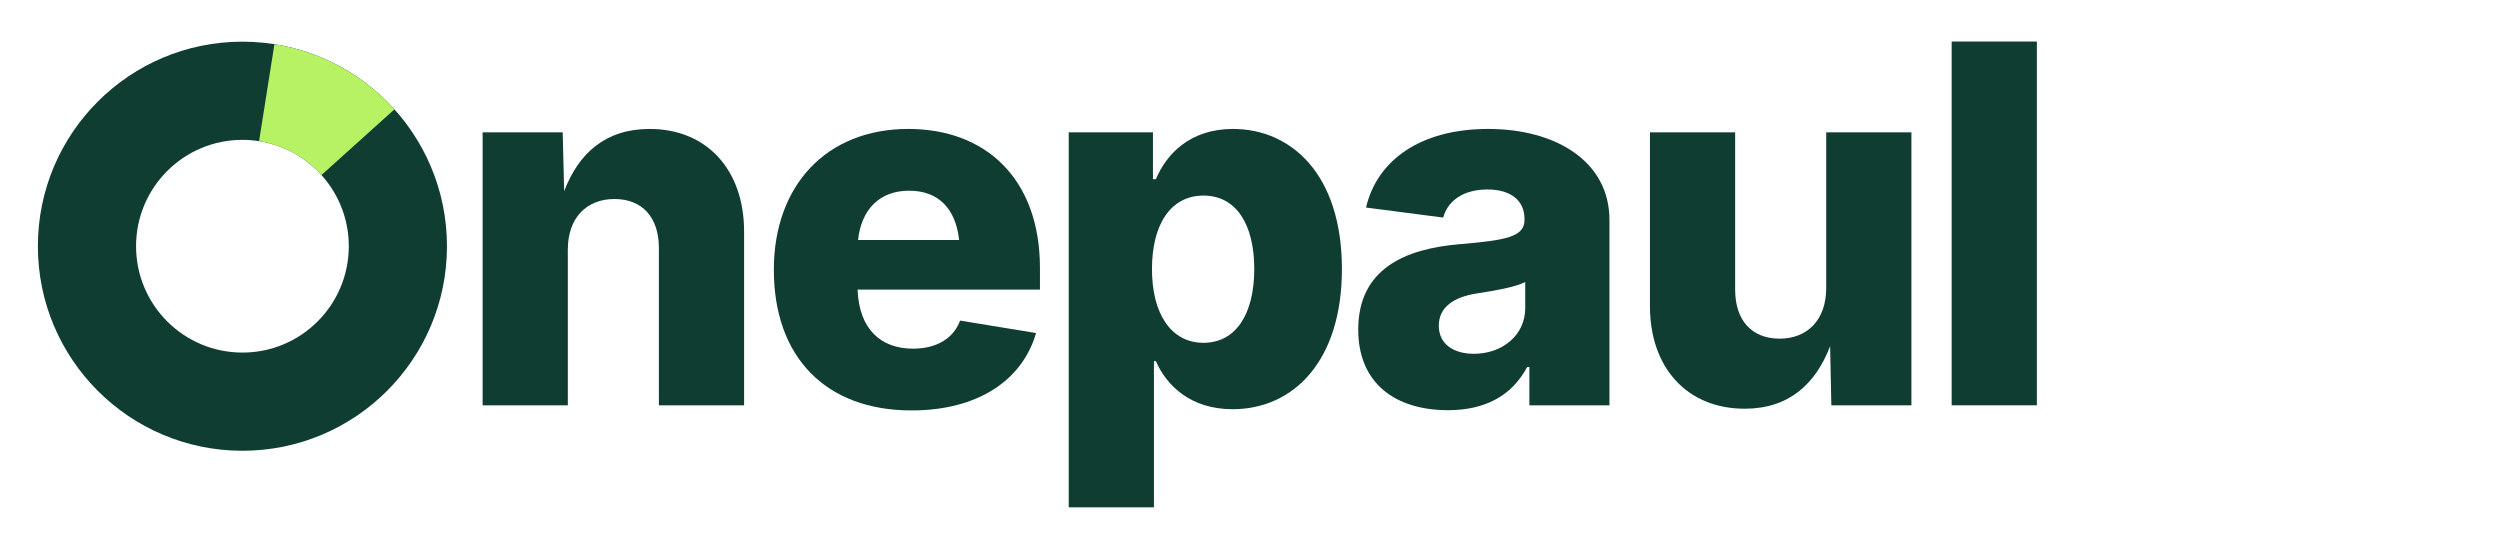
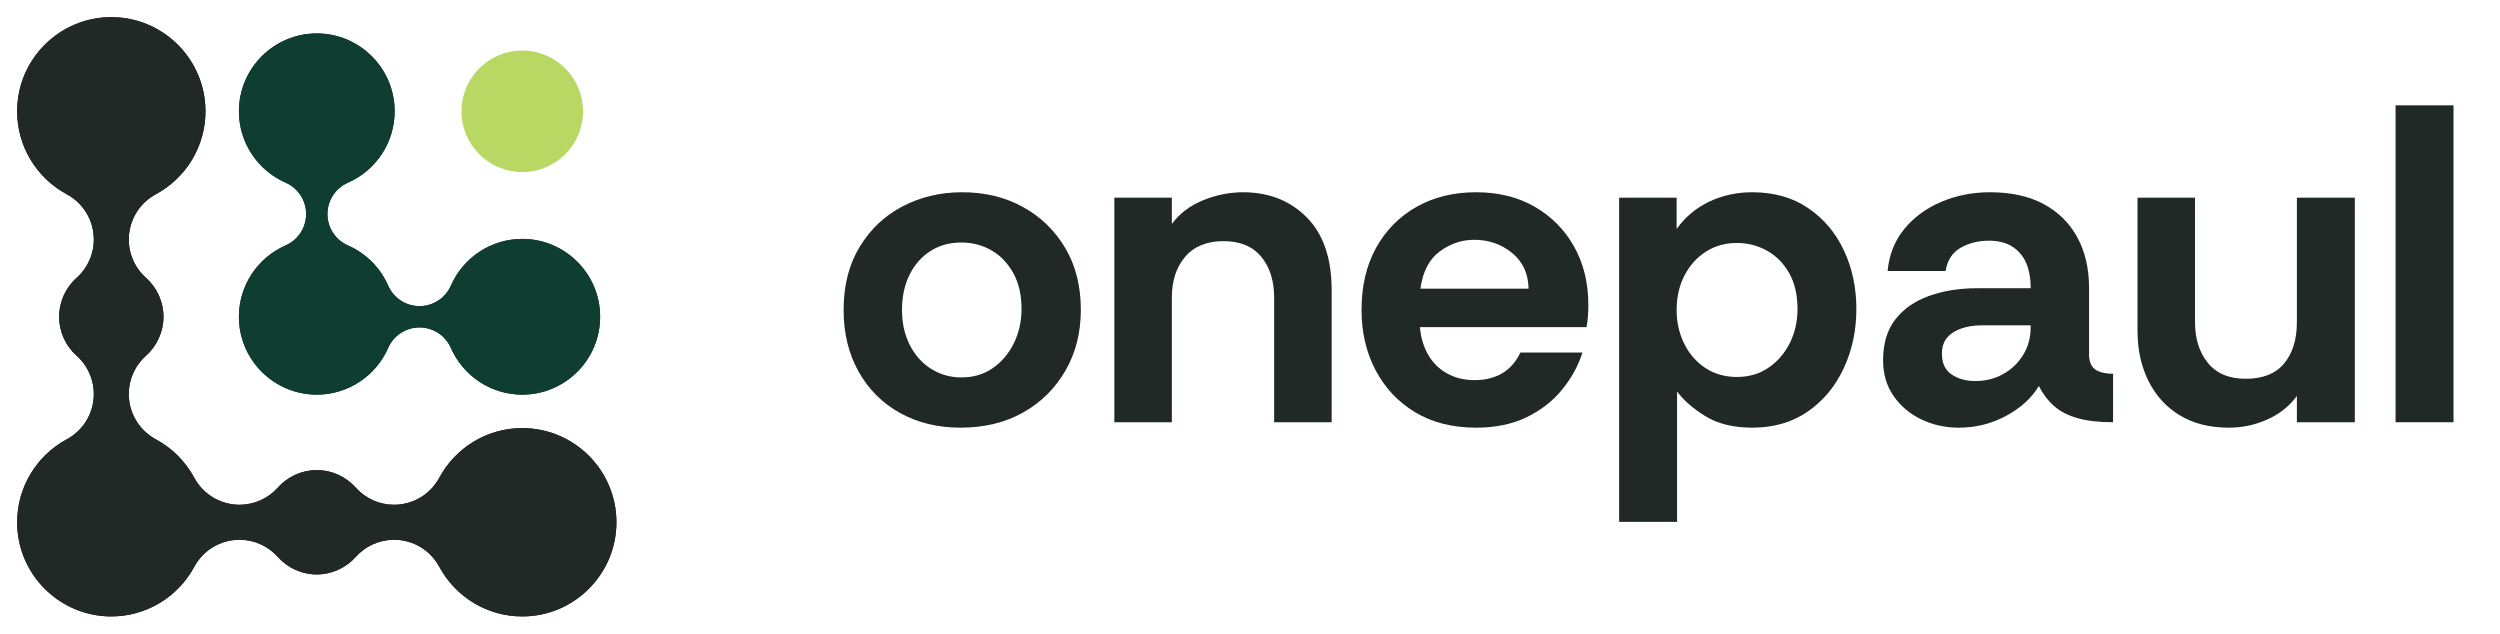
- <svg xmlns="http://www.w3.org/2000/svg" width="660" height="145" viewBox="0 0 660 145" role="img" aria-label="Onepaul wordmark">
-   <path d="M118,65 A54,54 0 1 0 10,65 A54,54 0 1 0 118,65 Z M92.08,65 A28.08,28.08 0 1 1 35.92,65 A28.08,28.08 0 1 1 92.08,65 Z" fill="#0F3D32" fill-rule="evenodd" />
-   <path d="M104.13,28.867 A54,54 0 0 0 72.447,11.665 L68.393,37.266 A28.08,28.08 0 0 1 84.868,46.211 Z" fill="#B6F264" />
-   <path d="M149.906 65.879C149.906 57.5 154.869 52.537 162.217 52.537C169.564 52.537 173.947 57.371 173.947 65.492V107H196.441V61.109C196.441 44.803 186.58 34.039 171.498 34.039C159.832 34.039 152.742 40.484 148.939 50.475L148.553 34.941H127.412V107H149.906Z" fill="#0F3D32" />
-   <path d="M240.646 108.354C258.113 108.354 269.907 100.426 273.517 87.922L253.472 84.635C251.667 89.469 247.091 92.047 241.032 92.047C232.525 92.047 226.788 86.891 226.402 76.449H274.548V70.777C274.548 46.994 260.046 34.039 239.808 34.039C218.152 34.039 204.294 48.992 204.294 71.229C204.294 94.303 218.023 108.354 240.646 108.354ZM226.53 63.365C227.368 55.438 232.073 50.346 240.001 50.346C247.864 50.346 252.312 55.18 253.214 63.365Z" fill="#0F3D32" />
-   <path d="M282.143 133.941H304.637V95.334H305.153C307.989 101.844 314.37 108.031 325.391 108.031C341.375 108.031 354.266 95.463 354.266 71.035C354.266 45.77 340.666 34.039 325.52 34.039C314.047 34.039 307.86 40.807 305.153 47.316H304.379V34.941H282.143ZM317.721 90.5C309.149 90.5 304.121 82.83 304.121 71.035C304.121 59.111 309.149 51.635 317.721 51.635C326.422 51.635 331.127 59.305 331.127 71.035C331.127 82.766 326.358 90.5 317.721 90.5Z" fill="#0F3D32" />
-   <path d="M382.293 108.289C392.283 108.289 399.244 104.293 403.175 96.881H403.755V107H424.896V58.08C424.896 42.611 410.781 34.039 392.863 34.039C374.816 34.039 363.472 42.482 360.636 54.793L381.004 57.436C382.228 52.924 386.418 50.023 392.67 50.023C398.793 50.023 402.466 52.859 402.466 57.822V58.08C402.466 62.527 397.568 63.43 385.386 64.461C370.82 65.686 358.574 71.035 358.574 87.02C358.574 101.264 368.435 108.289 382.293 108.289ZM389.125 93.4C383.711 93.4 379.843 90.822 379.843 85.988C379.843 81.219 383.582 78.383 390.22 77.416C394.41 76.771 400.082 75.805 402.66 74.451V81.348C402.66 88.438 396.666 93.4 389.125 93.4Z" fill="#0F3D32" />
-   <path d="M460.593 107.902C472.194 107.902 479.284 101.457 483.151 91.402L483.473 107H504.614V34.941H482.12V76.062C482.12 84.441 477.157 89.404 469.809 89.404C462.462 89.404 458.079 84.57 458.079 76.449V34.941H435.585V80.832C435.585 97.139 445.446 107.902 460.593 107.902Z" fill="#0F3D32" />
-   <path d="M537.732 10.965H515.238V107H537.732Z" fill="#0F3D32" />
+ <svg xmlns="http://www.w3.org/2000/svg" id="Layer_1" width="2920" height="740" viewBox="230 230 2920 740" role="img" aria-label="Onepaul">
+   <g fill="#202925" transform="translate(1200 723.174) scale(0.52879 -0.52879)">
+     <path d="M287 -12Q212 -12 153.5 20.5Q95 53 62.0 112.0Q29 171 29 248Q29 329 64.5 387.5Q100 446 159.5 477.0Q219 508 291 508Q366 508 425.0 475.5Q484 443 518.5 385.0Q553 327 553 248Q553 173 519.0 114.0Q485 55 425.5 21.5Q366 -12 287 -12ZM289 99Q329 99 358.5 119.5Q388 140 405.0 174.5Q422 209 422 250Q422 297 403.5 330.0Q385 363 355.0 380.0Q325 397 289 397Q250 397 220.5 378.0Q191 359 174.5 325.5Q158 292 158 248Q158 204 175.5 170.0Q193 136 223.0 117.5Q253 99 289 99Z" transform="translate(0 0)" />
+     <path d="M45 0V496H172V438Q198 473 241.5 490.5Q285 508 329 508Q415 508 470.0 452.5Q525 397 525 292V0H398V275Q398 331 369.5 365.5Q341 400 286 400Q231 400 201.5 365.5Q172 331 172 275V0Z" transform="translate(582 0)" />
+     <path d="M282 -12Q204 -12 147.5 22.0Q91 56 60.0 115.0Q29 174 29 248Q29 327 61.0 385.0Q93 443 150.0 475.5Q207 508 282 508Q356 508 411.5 476.0Q467 444 498.5 388.0Q530 332 530 259Q530 246 529.0 233.5Q528 221 526 210H158Q161 175 176.5 148.5Q192 122 218.5 107.5Q245 93 279 93Q314 93 339.5 108.0Q365 123 380 154H517Q503 110 472.0 72.0Q441 34 393.5 11.0Q346 -12 282 -12ZM159 295H398Q397 345 361.5 374.0Q326 403 278 403Q237 403 202.0 377.5Q167 352 159 295Z" transform="translate(1144 0)" />
+     <path d="M45 -220V496H172V427Q201 467 244.5 487.5Q288 508 339 508Q411 508 462.5 473.0Q514 438 541.5 379.5Q569 321 569 250Q569 179 541.0 119.0Q513 59 461.5 23.5Q410 -12 339 -12Q276 -12 234.5 14.0Q193 40 173 68V-220ZM305 100Q345 100 375.0 120.5Q405 141 422.0 175.0Q439 209 439 250Q439 297 420.5 329.5Q402 362 371.5 379.0Q341 396 305 396Q267 396 237.0 377.0Q207 358 189.5 324.5Q172 291 172 248Q172 207 189.0 173.0Q206 139 236.0 119.5Q266 100 305 100Z" transform="translate(1697 0)" />
+     <path d="M197 -12Q153 -12 115.0 6.0Q77 24 53.5 57.5Q30 91 30 137Q30 192 57.0 227.0Q84 262 131.5 279.0Q179 296 238 296H356Q356 330 345.5 353.0Q335 376 314.5 388.5Q294 401 264 401Q229 401 201.5 385.5Q174 370 168 334H40Q45 388 77.0 427.0Q109 466 159.0 487.0Q209 508 266 508Q336 508 384.5 482.0Q433 456 459.0 408.5Q485 361 485 296V145Q487 123 501.0 115.0Q515 107 538 107V0Q491 0 459.5 9.0Q428 18 408.0 35.5Q388 53 374 80Q351 41 302.5 14.5Q254 -12 197 -12ZM234 91Q267 91 294.5 106.0Q322 121 339.0 148.0Q356 175 356 210V214H246Q224 214 204.0 207.5Q184 201 172.0 187.5Q160 174 160 151Q160 120 181.5 105.5Q203 91 234 91Z" transform="translate(2295 0)" />
+     <path d="M239 -12Q175 -12 130.0 15.5Q85 43 61.0 91.5Q37 140 37 202V496H164V221Q164 166 192.5 131.0Q221 96 276 96Q333 96 361.0 130.0Q389 164 389 221V496H517V0H389V58Q364 24 323.5 6.0Q283 -12 239 -12Z" transform="translate(2850 0)" />
+     <path d="M45 0V700H173V0Z" transform="translate(3412 0)" />
+   </g>
+   <defs>
+     <style>.cls-1{font-family:RethinkSans-Bold, 'Rethink Sans';font-size:528.79px;font-variation-settings:'wght' 700;font-weight:700;}.cls-1,.cls-2{fill:#202925;}.cls-3{fill:#b9d763;}.cls-4{fill:#0f3d32;}</style>
+   </defs>
+   <path class="cls-2" d="M840,950c-40.48,0-77.62-22.24-96.93-58.04-9.28-17.22-26.38-28.83-45.81-31.11-2.33-.27-4.67-.41-7-.41-16.99,0-33.31,7.22-44.77,20.06-11.6,13.01-28.18,20.46-45.49,20.46s-33.89-7.46-45.5-20.46c-11.45-12.84-27.77-20.06-44.76-20.06q-3.49,0-7.01.41c-19.42,2.29-36.52,13.89-45.8,31.11-19.31,35.8-56.45,58.04-96.93,58.04-60.65,0-110-49.35-110-110,0-40.48,22.24-77.62,58.04-96.93,17.22-9.28,28.83-26.38,31.11-45.81s-5.05-38.75-19.65-51.77c-13.01-11.6-20.46-28.18-20.46-45.49s7.45-33.89,20.46-45.49c14.6-13.02,21.93-32.34,19.65-51.77s-13.89-36.53-31.11-45.81c-35.8-19.31-58.04-56.45-58.04-96.93,0-60.65,49.35-110,110-110s110,49.35,110,110c0,40.48-22.24,77.62-58.04,96.93-17.22,9.28-28.83,26.38-31.11,45.81s5.05,38.75,19.65,51.77c13.01,11.6,20.46,28.18,20.46,45.49s-7.46,33.89-20.46,45.5c-14.6,13.02-21.93,32.34-19.65,51.77,2.29,19.42,13.89,36.52,31.11,45.8,19.11,10.31,34.66,25.86,44.97,44.97,9.28,17.22,26.38,28.82,45.8,31.11,2.34.27,4.68.41,7.01.41,16.99,0,33.31-7.22,44.76-20.06,11.61-13,28.19-20.46,45.5-20.46s33.89,7.45,45.49,20.46c11.46,12.84,27.78,20.06,44.77,20.06q3.49,0,7-.41c19.43-2.28,36.53-13.89,45.81-31.11,19.31-35.8,56.45-58.04,96.93-58.04,60.65,0,110,49.35,110,110S900.65,950,840,950Z" />
+   <path class="cls-2" d="M840,950c-40.48,0-77.62-22.24-96.93-58.04-9.28-17.22-26.38-28.83-45.81-31.11-2.33-.27-4.67-.41-7-.41-16.99,0-33.31,7.22-44.77,20.06-11.6,13.01-28.18,20.46-45.49,20.46s-33.89-7.46-45.5-20.46c-11.45-12.84-27.77-20.06-44.76-20.06q-3.49,0-7.01.41c-19.42,2.29-36.52,13.89-45.8,31.11-19.31,35.8-56.45,58.04-96.93,58.04-60.65,0-110-49.35-110-110,0-40.48,22.24-77.62,58.04-96.93,17.22-9.28,28.83-26.38,31.11-45.81s-5.05-38.75-19.65-51.77c-13.01-11.6-20.46-28.18-20.46-45.49s7.45-33.89,20.46-45.49c14.6-13.02,21.93-32.34,19.65-51.77s-13.89-36.53-31.11-45.81c-35.8-19.31-58.04-56.45-58.04-96.93,0-60.65,49.35-110,110-110s110,49.35,110,110c0,40.48-22.24,77.62-58.04,96.93-17.22,9.28-28.83,26.38-31.11,45.81s5.05,38.75,19.65,51.77c13.01,11.6,20.46,28.18,20.46,45.49s-7.46,33.89-20.46,45.5c-14.6,13.02-21.93,32.34-19.65,51.77,2.29,19.42,13.89,36.52,31.11,45.8,19.11,10.31,34.66,25.86,44.97,44.97,9.28,17.22,26.38,28.82,45.8,31.11,2.34.27,4.68.41,7.01.41,16.99,0,33.31-7.22,44.76-20.06,11.61-13,28.19-20.46,45.5-20.46s33.89,7.45,45.49,20.46c11.46,12.84,27.78,20.06,44.77,20.06q3.49,0,7-.41c19.43-2.28,36.53-13.89,45.81-31.11,19.31-35.8,56.45-58.04,96.93-58.04,60.65,0,110,49.35,110,110S900.65,950,840,950Z" />
+   <path class="cls-4" d="M840,690.96c-36.1,0-68.82-21.42-83.37-54.58-6.38-14.54-20.75-23.93-36.63-23.93s-30.25,9.39-36.63,23.93c-14.55,33.16-47.27,54.58-83.37,54.58-50.16,0-90.96-40.8-90.96-90.96,0-36.1,21.42-68.82,54.58-83.37,14.54-6.38,23.93-20.75,23.93-36.63s-9.39-30.25-23.93-36.63c-33.16-14.55-54.58-47.27-54.58-83.37,0-50.16,40.8-90.96,90.96-90.96s90.96,40.8,90.96,90.96c0,36.1-21.42,68.82-54.58,83.37-14.54,6.38-23.93,20.75-23.93,36.63s9.39,30.25,23.93,36.63c21.06,9.24,37.75,25.93,46.99,46.99,6.38,14.54,20.75,23.93,36.63,23.93s30.25-9.39,36.63-23.93c14.55-33.16,47.27-54.58,83.37-54.58,50.16,0,90.96,40.8,90.96,90.96S890.16,690.96,840,690.96Z" />
+   <path class="cls-4" d="M840,690.96c-36.1,0-68.82-21.42-83.37-54.58-6.38-14.54-20.75-23.93-36.63-23.93s-30.25,9.39-36.63,23.93c-14.55,33.16-47.27,54.58-83.37,54.58-50.16,0-90.96-40.8-90.96-90.96,0-36.1,21.42-68.82,54.58-83.37,14.54-6.38,23.93-20.75,23.93-36.63s-9.39-30.25-23.93-36.63c-33.16-14.55-54.58-47.27-54.58-83.37,0-50.16,40.8-90.96,90.96-90.96s90.96,40.8,90.96,90.96c0,36.1-21.42,68.82-54.58,83.37-14.54,6.38-23.93,20.75-23.93,36.63s9.39,30.25,23.93,36.63c21.06,9.24,37.75,25.93,46.99,46.99,6.38,14.54,20.75,23.93,36.63,23.93s30.25-9.39,36.63-23.93c14.55-33.16,47.27-54.58,83.37-54.58,50.16,0,90.96,40.8,90.96,90.96S890.16,690.96,840,690.96Z" />
+   <circle class="cls-3" cx="840" cy="360" r="70.96" />
</svg>
